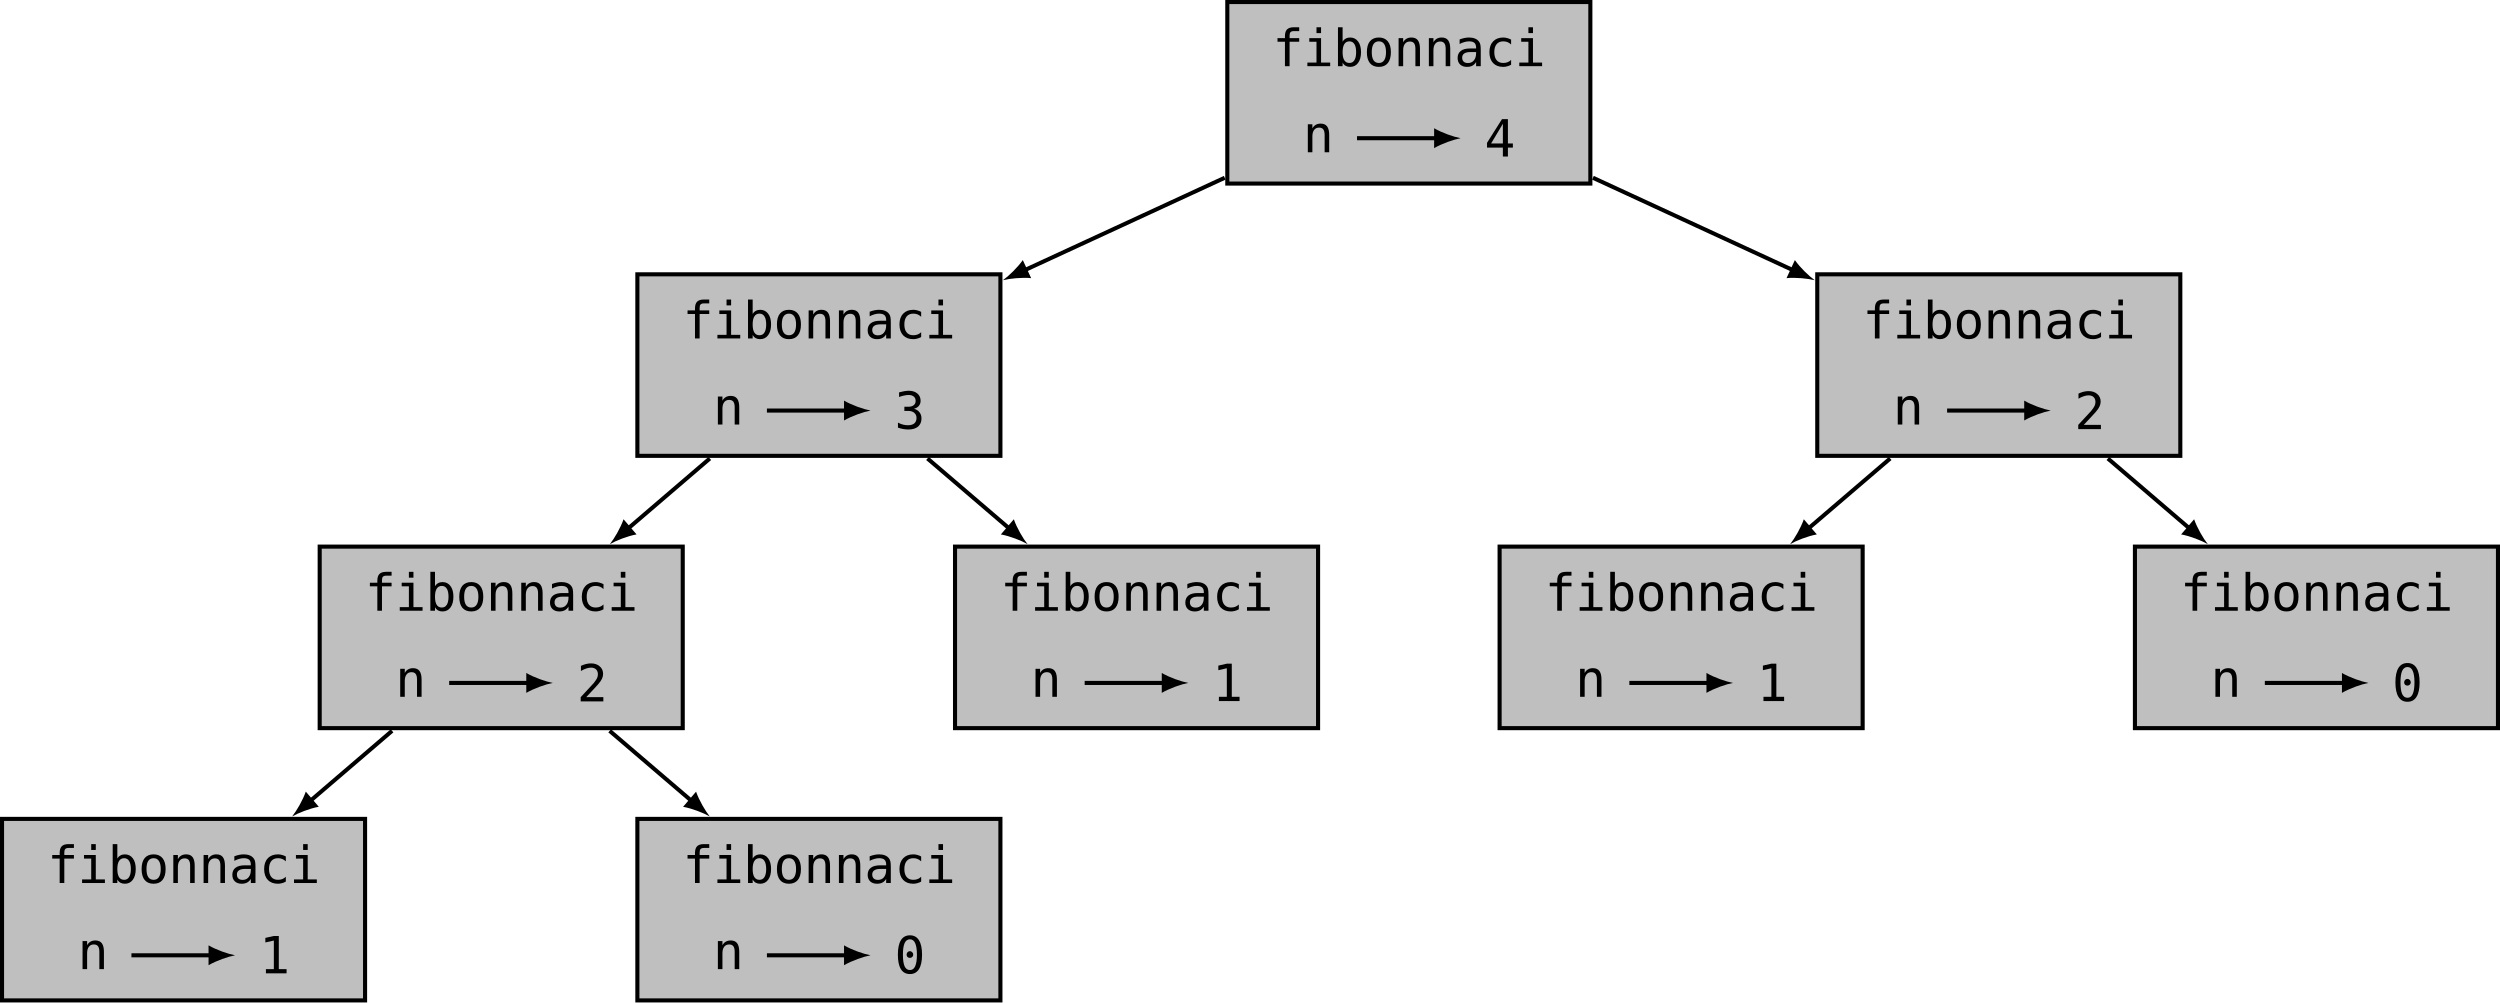
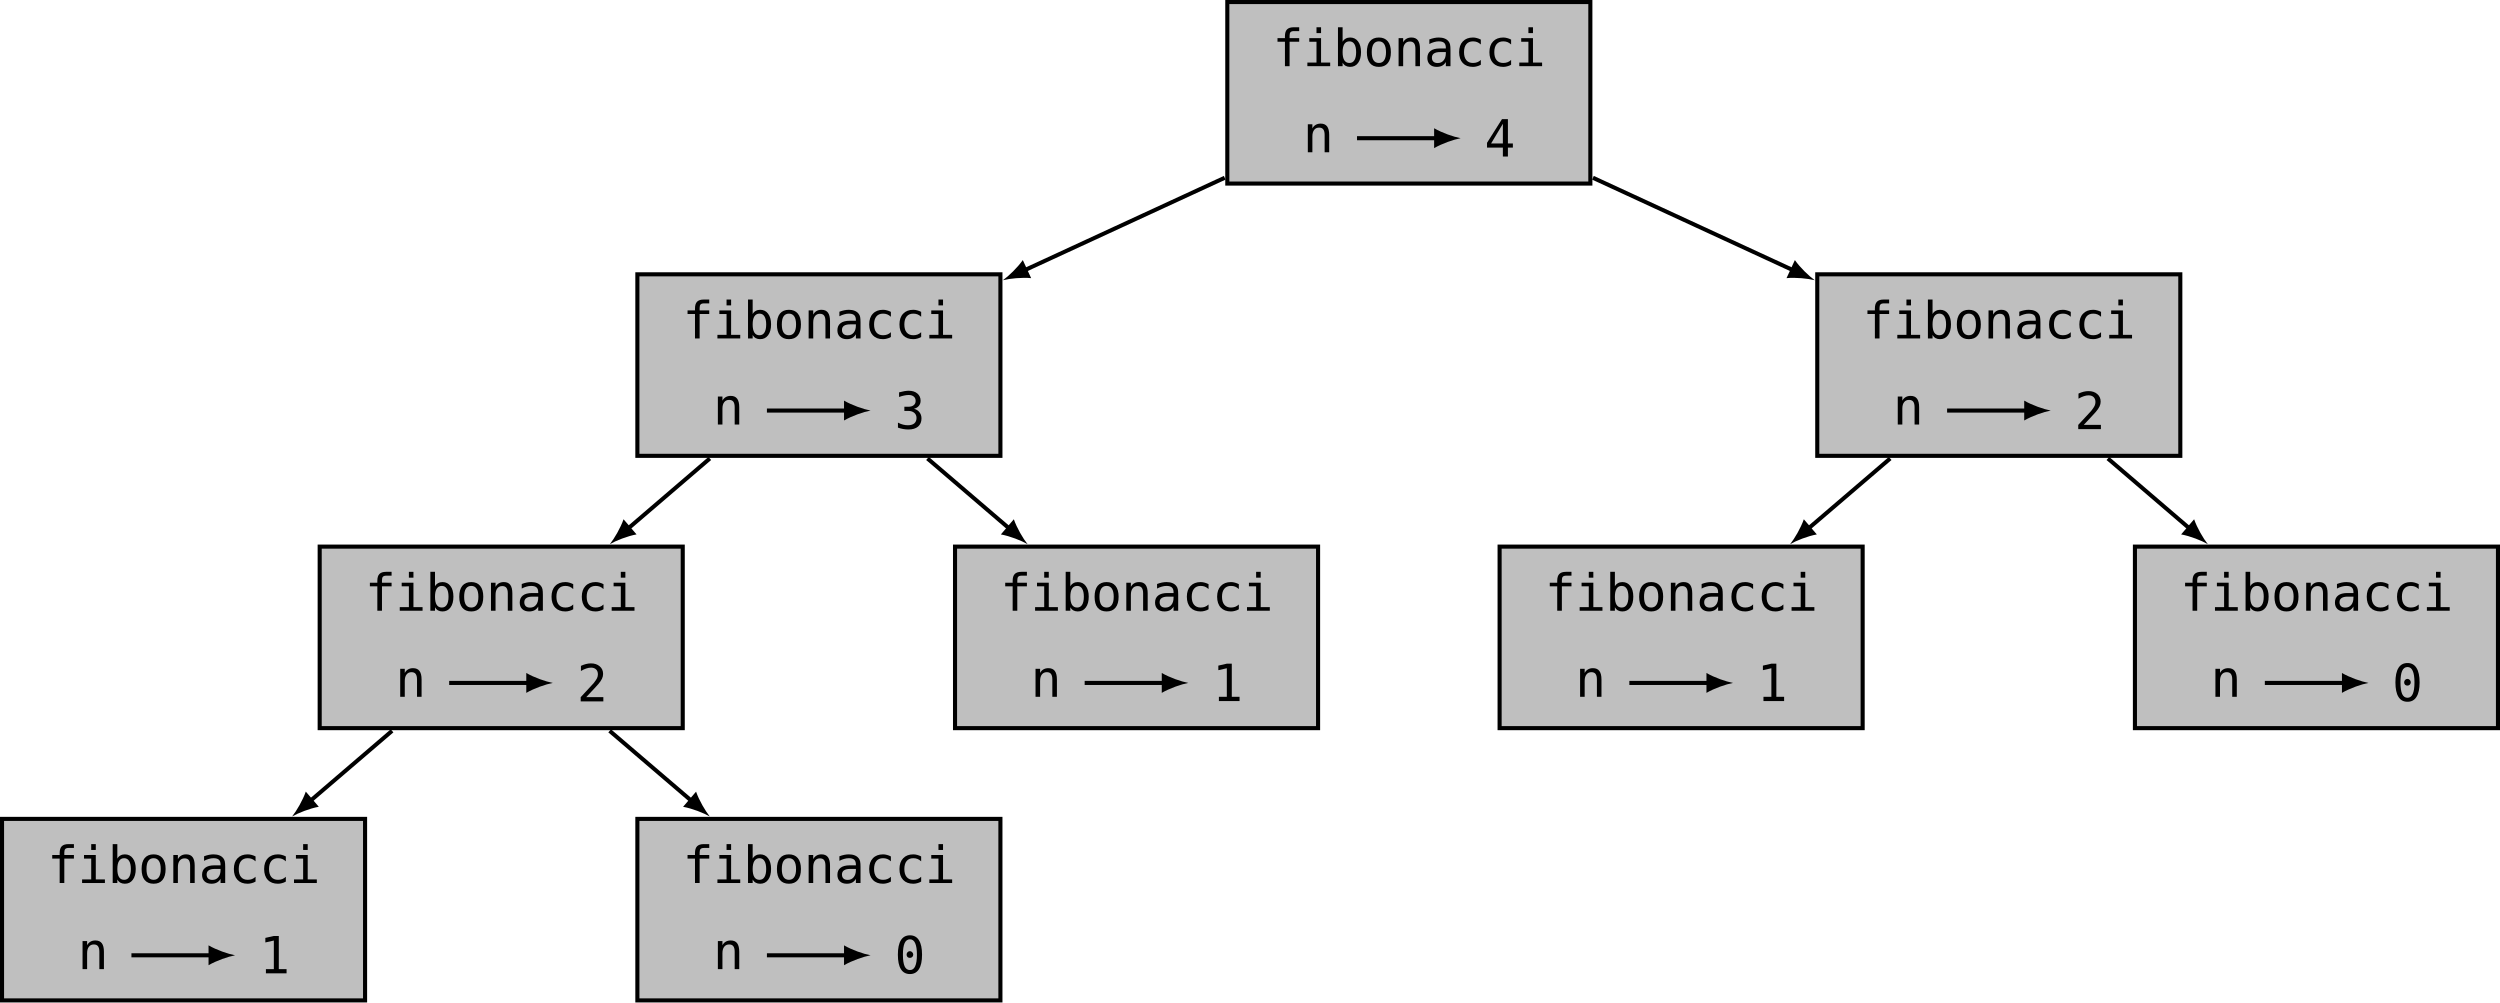
<svg xmlns="http://www.w3.org/2000/svg" xmlns:xlink="http://www.w3.org/1999/xlink" width="488.001pt" height="195.679pt" viewBox="0 0 488.001 195.679" version="1.1">
  <defs>
    <g>
      <symbol overflow="visible" id="glyph0-0">
        <path style="stroke:none;" d="M 0.516 1.766 L 0.516 -7.047 L 5.516 -7.047 L 5.516 1.766 Z M 1.062 1.219 L 4.953 1.219 L 4.953 -6.484 L 1.062 -6.484 Z M 1.062 1.219 " />
      </symbol>
      <symbol overflow="visible" id="glyph0-1">
        <path style="stroke:none;" d="M 5.188 -7.594 L 5.188 -6.844 L 4.172 -6.844 C 3.848 -6.844 3.625 -6.773 3.5 -6.641 C 3.375 -6.516 3.312 -6.285 3.312 -5.953 L 3.312 -5.469 L 5.188 -5.469 L 5.188 -4.766 L 3.312 -4.766 L 3.312 0 L 2.406 0 L 2.406 -4.766 L 0.953 -4.766 L 0.953 -5.469 L 2.406 -5.469 L 2.406 -5.844 C 2.406 -6.445 2.539 -6.891 2.812 -7.172 C 3.094 -7.453 3.523 -7.594 4.109 -7.594 Z M 5.188 -7.594 " />
      </symbol>
      <symbol overflow="visible" id="glyph0-2">
        <path style="stroke:none;" d="M 1.25 -5.469 L 3.547 -5.469 L 3.547 -0.703 L 5.328 -0.703 L 5.328 0 L 0.875 0 L 0.875 -0.703 L 2.656 -0.703 L 2.656 -4.766 L 1.25 -4.766 Z M 2.656 -7.594 L 3.547 -7.594 L 3.547 -6.453 L 2.656 -6.453 Z M 2.656 -7.594 " />
      </symbol>
      <symbol overflow="visible" id="glyph0-3">
        <path style="stroke:none;" d="M 4.484 -2.734 C 4.484 -3.43 4.367 -3.957 4.141 -4.312 C 3.922 -4.664 3.598 -4.844 3.172 -4.844 C 2.734 -4.844 2.398 -4.66 2.172 -4.297 C 1.953 -3.941 1.844 -3.422 1.844 -2.734 C 1.844 -2.035 1.953 -1.508 2.172 -1.156 C 2.398 -0.801 2.734 -0.625 3.172 -0.625 C 3.598 -0.625 3.922 -0.801 4.141 -1.156 C 4.367 -1.508 4.484 -2.035 4.484 -2.734 Z M 1.844 -4.766 C 1.988 -5.035 2.188 -5.238 2.438 -5.375 C 2.688 -5.52 2.977 -5.594 3.312 -5.594 C 3.969 -5.594 4.484 -5.336 4.859 -4.828 C 5.242 -4.328 5.438 -3.633 5.438 -2.75 C 5.438 -1.844 5.242 -1.133 4.859 -0.625 C 4.484 -0.113 3.961 0.141 3.297 0.141 C 2.973 0.141 2.688 0.07 2.438 -0.062 C 2.188 -0.207 1.988 -0.414 1.844 -0.688 L 1.844 0 L 0.938 0 L 0.938 -7.594 L 1.844 -7.594 Z M 1.844 -4.766 " />
      </symbol>
      <symbol overflow="visible" id="glyph0-4">
        <path style="stroke:none;" d="M 3.016 -4.844 C 2.555 -4.844 2.207 -4.664 1.969 -4.312 C 1.738 -3.957 1.625 -3.43 1.625 -2.734 C 1.625 -2.035 1.738 -1.508 1.969 -1.156 C 2.207 -0.801 2.555 -0.625 3.016 -0.625 C 3.473 -0.625 3.816 -0.801 4.047 -1.156 C 4.285 -1.508 4.406 -2.035 4.406 -2.734 C 4.406 -3.43 4.285 -3.957 4.047 -4.312 C 3.816 -4.664 3.473 -4.844 3.016 -4.844 Z M 3.016 -5.594 C 3.766 -5.594 4.344 -5.348 4.75 -4.859 C 5.156 -4.367 5.359 -3.66 5.359 -2.734 C 5.359 -1.797 5.156 -1.082 4.75 -0.594 C 4.352 -0.102 3.773 0.141 3.016 0.141 C 2.254 0.141 1.672 -0.102 1.266 -0.594 C 0.867 -1.082 0.672 -1.797 0.672 -2.734 C 0.672 -3.66 0.867 -4.367 1.266 -4.859 C 1.672 -5.348 2.254 -5.594 3.016 -5.594 Z M 3.016 -5.594 " />
      </symbol>
      <symbol overflow="visible" id="glyph0-5">
        <path style="stroke:none;" d="M 5.125 -3.391 L 5.125 0 L 4.234 0 L 4.234 -3.391 C 4.234 -3.879 4.145 -4.238 3.969 -4.469 C 3.801 -4.695 3.531 -4.812 3.156 -4.812 C 2.738 -4.812 2.414 -4.66 2.188 -4.359 C 1.957 -4.066 1.844 -3.645 1.844 -3.094 L 1.844 0 L 0.953 0 L 0.953 -5.469 L 1.844 -5.469 L 1.844 -4.656 C 2.008 -4.969 2.227 -5.203 2.5 -5.359 C 2.77 -5.516 3.094 -5.594 3.469 -5.594 C 4.031 -5.594 4.445 -5.41 4.719 -5.047 C 4.988 -4.68 5.125 -4.129 5.125 -3.391 Z M 5.125 -3.391 " />
      </symbol>
      <symbol overflow="visible" id="glyph0-6">
        <path style="stroke:none;" d="M 3.422 -2.75 L 3.125 -2.75 C 2.602 -2.75 2.207 -2.656 1.938 -2.469 C 1.676 -2.289 1.547 -2.02 1.547 -1.656 C 1.547 -1.32 1.645 -1.062 1.844 -0.875 C 2.039 -0.695 2.316 -0.609 2.672 -0.609 C 3.16 -0.609 3.547 -0.781 3.828 -1.125 C 4.117 -1.469 4.266 -1.941 4.266 -2.547 L 4.266 -2.75 Z M 5.172 -3.125 L 5.172 0 L 4.266 0 L 4.266 -0.812 C 4.078 -0.488 3.836 -0.25 3.547 -0.094 C 3.254 0.062 2.898 0.141 2.484 0.141 C 1.922 0.141 1.473 -0.016 1.141 -0.328 C 0.816 -0.641 0.656 -1.062 0.656 -1.594 C 0.656 -2.195 0.859 -2.656 1.266 -2.969 C 1.672 -3.289 2.27 -3.453 3.062 -3.453 L 4.266 -3.453 L 4.266 -3.594 C 4.266 -4.031 4.156 -4.348 3.938 -4.547 C 3.719 -4.742 3.367 -4.844 2.891 -4.844 C 2.586 -4.844 2.281 -4.797 1.969 -4.703 C 1.656 -4.617 1.348 -4.492 1.047 -4.328 L 1.047 -5.219 C 1.379 -5.344 1.695 -5.438 2 -5.5 C 2.312 -5.562 2.609 -5.594 2.891 -5.594 C 3.336 -5.594 3.723 -5.523 4.047 -5.391 C 4.367 -5.266 4.629 -5.066 4.828 -4.797 C 4.953 -4.641 5.039 -4.441 5.094 -4.203 C 5.145 -3.961 5.172 -3.602 5.172 -3.125 Z M 5.172 -3.125 " />
      </symbol>
      <symbol overflow="visible" id="glyph0-7">
        <path style="stroke:none;" d="M 5.188 -0.281 C 4.938 -0.133 4.68 -0.031 4.422 0.031 C 4.172 0.102 3.914 0.141 3.656 0.141 C 2.812 0.141 2.148 -0.109 1.672 -0.609 C 1.191 -1.117 0.953 -1.828 0.953 -2.734 C 0.953 -3.629 1.191 -4.328 1.672 -4.828 C 2.148 -5.336 2.812 -5.594 3.656 -5.594 C 3.914 -5.594 4.172 -5.555 4.422 -5.484 C 4.672 -5.422 4.926 -5.32 5.188 -5.188 L 5.188 -4.234 C 4.945 -4.453 4.707 -4.609 4.469 -4.703 C 4.227 -4.797 3.957 -4.844 3.656 -4.844 C 3.094 -4.844 2.66 -4.66 2.359 -4.297 C 2.055 -3.93 1.906 -3.41 1.906 -2.734 C 1.906 -2.055 2.055 -1.535 2.359 -1.172 C 2.66 -0.805 3.094 -0.625 3.656 -0.625 C 3.969 -0.625 4.242 -0.672 4.484 -0.766 C 4.734 -0.859 4.969 -1.008 5.188 -1.219 Z M 5.188 -0.281 " />
      </symbol>
      <symbol overflow="visible" id="glyph0-8">
        <path style="stroke:none;" d="M 3.594 -6.391 L 1.297 -2.547 L 3.594 -2.547 Z M 3.422 -7.297 L 4.578 -7.297 L 4.578 -2.547 L 5.547 -2.547 L 5.547 -1.734 L 4.578 -1.734 L 4.578 0 L 3.594 0 L 3.594 -1.734 L 0.5 -1.734 L 0.5 -2.672 Z M 3.422 -7.297 " />
      </symbol>
      <symbol overflow="visible" id="glyph0-9">
        <path style="stroke:none;" d="M 3.797 -3.906 C 4.266 -3.781 4.625 -3.551 4.875 -3.219 C 5.133 -2.895 5.266 -2.492 5.266 -2.016 C 5.266 -1.336 5.039 -0.805 4.594 -0.422 C 4.145 -0.047 3.52 0.141 2.719 0.141 C 2.383 0.141 2.039 0.109 1.688 0.047 C 1.344 -0.016 1.004 -0.102 0.672 -0.219 L 0.672 -1.203 C 1.004 -1.023 1.332 -0.895 1.656 -0.812 C 1.977 -0.727 2.297 -0.688 2.609 -0.688 C 3.148 -0.688 3.566 -0.805 3.859 -1.047 C 4.148 -1.297 4.297 -1.648 4.297 -2.109 C 4.297 -2.535 4.148 -2.867 3.859 -3.109 C 3.566 -3.359 3.176 -3.484 2.688 -3.484 L 1.922 -3.484 L 1.922 -4.297 L 2.688 -4.297 C 3.133 -4.297 3.484 -4.395 3.734 -4.594 C 3.992 -4.789 4.125 -5.07 4.125 -5.438 C 4.125 -5.801 4.004 -6.082 3.766 -6.281 C 3.523 -6.488 3.191 -6.594 2.766 -6.594 C 2.473 -6.594 2.172 -6.555 1.859 -6.484 C 1.547 -6.422 1.223 -6.328 0.891 -6.203 L 0.891 -7.109 C 1.285 -7.211 1.633 -7.289 1.938 -7.344 C 2.25 -7.395 2.523 -7.422 2.766 -7.422 C 3.473 -7.422 4.035 -7.242 4.453 -6.891 C 4.879 -6.535 5.094 -6.062 5.094 -5.469 C 5.094 -5.07 4.977 -4.738 4.75 -4.469 C 4.531 -4.195 4.211 -4.008 3.797 -3.906 Z M 3.797 -3.906 " />
      </symbol>
      <symbol overflow="visible" id="glyph0-10">
        <path style="stroke:none;" d="M 1.828 -0.828 L 5.172 -0.828 L 5.172 0 L 0.75 0 L 0.75 -0.828 C 1.352 -1.473 1.879 -2.039 2.328 -2.531 C 2.785 -3.02 3.102 -3.363 3.281 -3.562 C 3.602 -3.969 3.82 -4.289 3.938 -4.531 C 4.051 -4.781 4.109 -5.031 4.109 -5.281 C 4.109 -5.695 3.988 -6.02 3.75 -6.25 C 3.508 -6.477 3.18 -6.594 2.766 -6.594 C 2.473 -6.594 2.16 -6.535 1.828 -6.422 C 1.504 -6.316 1.16 -6.156 0.797 -5.938 L 0.797 -6.938 C 1.129 -7.094 1.457 -7.211 1.781 -7.297 C 2.113 -7.379 2.438 -7.422 2.75 -7.422 C 3.457 -7.422 4.031 -7.227 4.469 -6.844 C 4.906 -6.469 5.125 -5.973 5.125 -5.359 C 5.125 -5.047 5.051 -4.734 4.906 -4.422 C 4.758 -4.109 4.523 -3.766 4.203 -3.391 C 4.016 -3.18 3.75 -2.891 3.406 -2.516 C 3.062 -2.141 2.535 -1.578 1.828 -0.828 Z M 1.828 -0.828 " />
      </symbol>
      <symbol overflow="visible" id="glyph0-11">
        <path style="stroke:none;" d="M 1.312 -0.828 L 2.859 -0.828 L 2.859 -6.406 L 1.203 -6.031 L 1.203 -6.922 L 2.844 -7.297 L 3.828 -7.297 L 3.828 -0.828 L 5.344 -0.828 L 5.344 0 L 1.312 0 Z M 1.312 -0.828 " />
      </symbol>
      <symbol overflow="visible" id="glyph0-12">
        <path style="stroke:none;" d="M 2.359 -3.656 C 2.359 -3.844 2.422 -4 2.547 -4.125 C 2.672 -4.258 2.82 -4.328 3 -4.328 C 3.176 -4.328 3.328 -4.258 3.453 -4.125 C 3.586 -4 3.656 -3.844 3.656 -3.656 C 3.656 -3.477 3.594 -3.328 3.469 -3.203 C 3.344 -3.078 3.188 -3.016 3 -3.016 C 2.812 -3.016 2.656 -3.07 2.531 -3.188 C 2.414 -3.312 2.359 -3.469 2.359 -3.656 Z M 3.016 -6.641 C 2.547 -6.641 2.195 -6.391 1.969 -5.891 C 1.75 -5.398 1.641 -4.648 1.641 -3.641 C 1.641 -2.629 1.75 -1.875 1.969 -1.375 C 2.195 -0.883 2.547 -0.641 3.016 -0.641 C 3.473 -0.641 3.812 -0.883 4.031 -1.375 C 4.258 -1.875 4.375 -2.629 4.375 -3.641 C 4.375 -4.648 4.258 -5.398 4.031 -5.891 C 3.812 -6.391 3.473 -6.641 3.016 -6.641 Z M 3.016 -7.422 C 3.785 -7.422 4.367 -7.102 4.766 -6.469 C 5.172 -5.832 5.375 -4.891 5.375 -3.641 C 5.375 -2.391 5.172 -1.445 4.766 -0.812 C 4.367 -0.176 3.785 0.141 3.016 0.141 C 2.234 0.141 1.645 -0.176 1.25 -0.812 C 0.852 -1.445 0.656 -2.391 0.656 -3.641 C 0.656 -4.891 0.852 -5.832 1.25 -6.469 C 1.645 -7.102 2.234 -7.422 3.016 -7.422 Z M 3.016 -7.422 " />
      </symbol>
    </g>
  </defs>
  <g id="surface1">
    <path style="fill-rule:nonzero;fill:rgb(75%,75%,75%);fill-opacity:1;stroke-width:0.797;stroke-linecap:butt;stroke-linejoin:miter;stroke:rgb(0%,0%,0%);stroke-opacity:1;stroke-miterlimit:10;" d="M 35.432 17.717 L -35.435 17.717 L -35.435 -17.717 L 35.432 -17.717 Z M 35.432 17.717 " transform="matrix(1,0,0,-1,275.005,18.115)" />
    <g style="fill:rgb(0%,0%,0%);fill-opacity:1;">
      <use xlink:href="#glyph0-1" x="248.415" y="12.916" />
      <use xlink:href="#glyph0-2" x="254.324" y="12.916" />
      <use xlink:href="#glyph0-3" x="260.234" y="12.916" />
      <use xlink:href="#glyph0-4" x="266.143" y="12.916" />
      <use xlink:href="#glyph0-5" x="272.053" y="12.916" />
-       <use xlink:href="#glyph0-5" x="277.962" y="12.916" />
-       <use xlink:href="#glyph0-6" x="283.871" y="12.916" />
+       <use xlink:href="#glyph0-6" x="277.962" y="12.916" />
+       <use xlink:href="#glyph0-7" x="283.871" y="12.916" />
      <use xlink:href="#glyph0-7" x="289.781" y="12.916" />
      <use xlink:href="#glyph0-2" x="295.69" y="12.916" />
    </g>
    <g style="fill:rgb(0%,0%,0%);fill-opacity:1;">
      <use xlink:href="#glyph0-5" x="254.334" y="29.722" />
    </g>
    <g style="fill:rgb(0%,0%,0%);fill-opacity:1;">
      <use xlink:href="#glyph0-8" x="289.767" y="30.551" />
    </g>
    <path style="fill:none;stroke-width:0.797;stroke-linecap:butt;stroke-linejoin:miter;stroke:rgb(0%,0%,0%);stroke-opacity:1;stroke-miterlimit:10;" d="M -10.114 -8.862 L 5.452 -8.862 " transform="matrix(1,0,0,-1,275.005,18.115)" />
    <path style=" stroke:none;fill-rule:nonzero;fill:rgb(0%,0%,0%);fill-opacity:1;" d="M 285.121 26.977 C 283.738 26.715 281.496 25.941 279.941 25.031 L 279.941 28.918 C 281.496 28.012 283.738 27.234 285.121 26.977 " />
    <path style="fill-rule:nonzero;fill:rgb(75%,75%,75%);fill-opacity:1;stroke-width:0.797;stroke-linecap:butt;stroke-linejoin:miter;stroke:rgb(0%,0%,0%);stroke-opacity:1;stroke-miterlimit:10;" d="M -79.724 -35.432 L -150.591 -35.432 L -150.591 -70.865 L -79.724 -70.865 Z M -79.724 -35.432 " transform="matrix(1,0,0,-1,275.005,18.115)" />
    <g style="fill:rgb(0%,0%,0%);fill-opacity:1;">
      <use xlink:href="#glyph0-1" x="133.257" y="66.065" />
      <use xlink:href="#glyph0-2" x="139.166" y="66.065" />
      <use xlink:href="#glyph0-3" x="145.076" y="66.065" />
      <use xlink:href="#glyph0-4" x="150.985" y="66.065" />
      <use xlink:href="#glyph0-5" x="156.895" y="66.065" />
-       <use xlink:href="#glyph0-5" x="162.804" y="66.065" />
-       <use xlink:href="#glyph0-6" x="168.713" y="66.065" />
+       <use xlink:href="#glyph0-6" x="162.804" y="66.065" />
+       <use xlink:href="#glyph0-7" x="168.713" y="66.065" />
      <use xlink:href="#glyph0-7" x="174.623" y="66.065" />
      <use xlink:href="#glyph0-2" x="180.532" y="66.065" />
    </g>
    <g style="fill:rgb(0%,0%,0%);fill-opacity:1;">
      <use xlink:href="#glyph0-5" x="139.176" y="82.871" />
    </g>
    <g style="fill:rgb(0%,0%,0%);fill-opacity:1;">
      <use xlink:href="#glyph0-9" x="174.609" y="83.696" />
    </g>
    <path style="fill:none;stroke-width:0.797;stroke-linecap:butt;stroke-linejoin:miter;stroke:rgb(0%,0%,0%);stroke-opacity:1;stroke-miterlimit:10;" d="M -125.302 -62.026 L -109.732 -62.026 " transform="matrix(1,0,0,-1,275.005,18.115)" />
    <path style=" stroke:none;fill-rule:nonzero;fill:rgb(0%,0%,0%);fill-opacity:1;" d="M 169.934 80.141 C 168.555 79.883 166.309 79.105 164.754 78.199 L 164.754 82.082 C 166.309 81.176 168.555 80.398 169.934 80.141 " />
    <path style="fill-rule:nonzero;fill:rgb(75%,75%,75%);fill-opacity:1;stroke-width:0.797;stroke-linecap:butt;stroke-linejoin:miter;stroke:rgb(0%,0%,0%);stroke-opacity:1;stroke-miterlimit:10;" d="M 150.593 -35.432 L 79.725 -35.432 L 79.725 -70.865 L 150.593 -70.865 Z M 150.593 -35.432 " transform="matrix(1,0,0,-1,275.005,18.115)" />
    <g style="fill:rgb(0%,0%,0%);fill-opacity:1;">
      <use xlink:href="#glyph0-1" x="363.572" y="66.065" />
      <use xlink:href="#glyph0-2" x="369.481" y="66.065" />
      <use xlink:href="#glyph0-3" x="375.391" y="66.065" />
      <use xlink:href="#glyph0-4" x="381.3" y="66.065" />
      <use xlink:href="#glyph0-5" x="387.21" y="66.065" />
-       <use xlink:href="#glyph0-5" x="393.119" y="66.065" />
-       <use xlink:href="#glyph0-6" x="399.028" y="66.065" />
+       <use xlink:href="#glyph0-6" x="393.119" y="66.065" />
+       <use xlink:href="#glyph0-7" x="399.028" y="66.065" />
      <use xlink:href="#glyph0-7" x="404.938" y="66.065" />
      <use xlink:href="#glyph0-2" x="410.847" y="66.065" />
    </g>
    <g style="fill:rgb(0%,0%,0%);fill-opacity:1;">
      <use xlink:href="#glyph0-5" x="369.491" y="82.871" />
    </g>
    <g style="fill:rgb(0%,0%,0%);fill-opacity:1;">
      <use xlink:href="#glyph0-10" x="404.924" y="83.765" />
    </g>
    <path style="fill:none;stroke-width:0.797;stroke-linecap:butt;stroke-linejoin:miter;stroke:rgb(0%,0%,0%);stroke-opacity:1;stroke-miterlimit:10;" d="M 105.069 -62.026 L 120.64 -62.026 " transform="matrix(1,0,0,-1,275.005,18.115)" />
    <path style=" stroke:none;fill-rule:nonzero;fill:rgb(0%,0%,0%);fill-opacity:1;" d="M 400.305 80.141 C 398.926 79.883 396.68 79.105 395.125 78.199 L 395.125 82.082 C 396.68 81.176 398.926 80.398 400.305 80.141 " />
    <path style="fill-rule:nonzero;fill:rgb(75%,75%,75%);fill-opacity:1;stroke-width:0.797;stroke-linecap:butt;stroke-linejoin:miter;stroke:rgb(0%,0%,0%);stroke-opacity:1;stroke-miterlimit:10;" d="M -141.735 -88.584 L -212.603 -88.584 L -212.603 -124.018 L -141.735 -124.018 Z M -141.735 -88.584 " transform="matrix(1,0,0,-1,275.005,18.115)" />
    <g style="fill:rgb(0%,0%,0%);fill-opacity:1;">
      <use xlink:href="#glyph0-1" x="71.249" y="119.215" />
      <use xlink:href="#glyph0-2" x="77.158" y="119.215" />
      <use xlink:href="#glyph0-3" x="83.068" y="119.215" />
      <use xlink:href="#glyph0-4" x="88.977" y="119.215" />
      <use xlink:href="#glyph0-5" x="94.887" y="119.215" />
-       <use xlink:href="#glyph0-5" x="100.796" y="119.215" />
-       <use xlink:href="#glyph0-6" x="106.705" y="119.215" />
+       <use xlink:href="#glyph0-6" x="100.796" y="119.215" />
+       <use xlink:href="#glyph0-7" x="106.705" y="119.215" />
      <use xlink:href="#glyph0-7" x="112.615" y="119.215" />
      <use xlink:href="#glyph0-2" x="118.524" y="119.215" />
    </g>
    <g style="fill:rgb(0%,0%,0%);fill-opacity:1;">
      <use xlink:href="#glyph0-5" x="77.168" y="136.021" />
    </g>
    <g style="fill:rgb(0%,0%,0%);fill-opacity:1;">
      <use xlink:href="#glyph0-10" x="112.601" y="136.915" />
    </g>
    <path style="fill:none;stroke-width:0.797;stroke-linecap:butt;stroke-linejoin:miter;stroke:rgb(0%,0%,0%);stroke-opacity:1;stroke-miterlimit:10;" d="M -187.325 -115.194 L -171.755 -115.194 " transform="matrix(1,0,0,-1,275.005,18.115)" />
    <path style=" stroke:none;fill-rule:nonzero;fill:rgb(0%,0%,0%);fill-opacity:1;" d="M 107.91 133.305 C 106.531 133.047 104.285 132.27 102.73 131.363 L 102.73 135.25 C 104.285 134.344 106.531 133.566 107.91 133.305 " />
    <path style="fill-rule:nonzero;fill:rgb(75%,75%,75%);fill-opacity:1;stroke-width:0.797;stroke-linecap:butt;stroke-linejoin:miter;stroke:rgb(0%,0%,0%);stroke-opacity:1;stroke-miterlimit:10;" d="M -17.716 -88.584 L -88.583 -88.584 L -88.583 -124.018 L -17.716 -124.018 Z M -17.716 -88.584 " transform="matrix(1,0,0,-1,275.005,18.115)" />
    <g style="fill:rgb(0%,0%,0%);fill-opacity:1;">
      <use xlink:href="#glyph0-1" x="195.265" y="119.215" />
      <use xlink:href="#glyph0-2" x="201.174" y="119.215" />
      <use xlink:href="#glyph0-3" x="207.084" y="119.215" />
      <use xlink:href="#glyph0-4" x="212.993" y="119.215" />
      <use xlink:href="#glyph0-5" x="218.903" y="119.215" />
-       <use xlink:href="#glyph0-5" x="224.812" y="119.215" />
-       <use xlink:href="#glyph0-6" x="230.721" y="119.215" />
+       <use xlink:href="#glyph0-6" x="224.812" y="119.215" />
+       <use xlink:href="#glyph0-7" x="230.721" y="119.215" />
      <use xlink:href="#glyph0-7" x="236.631" y="119.215" />
      <use xlink:href="#glyph0-2" x="242.54" y="119.215" />
    </g>
    <g style="fill:rgb(0%,0%,0%);fill-opacity:1;">
      <use xlink:href="#glyph0-5" x="201.184" y="136.021" />
    </g>
    <g style="fill:rgb(0%,0%,0%);fill-opacity:1;">
      <use xlink:href="#glyph0-11" x="236.617" y="136.85" />
    </g>
    <path style="fill:none;stroke-width:0.797;stroke-linecap:butt;stroke-linejoin:miter;stroke:rgb(0%,0%,0%);stroke-opacity:1;stroke-miterlimit:10;" d="M -63.278 -115.194 L -47.708 -115.194 " transform="matrix(1,0,0,-1,275.005,18.115)" />
    <path style=" stroke:none;fill-rule:nonzero;fill:rgb(0%,0%,0%);fill-opacity:1;" d="M 231.957 133.305 C 230.578 133.047 228.332 132.27 226.777 131.363 L 226.777 135.25 C 228.332 134.344 230.578 133.566 231.957 133.305 " />
    <path style="fill-rule:nonzero;fill:rgb(75%,75%,75%);fill-opacity:1;stroke-width:0.797;stroke-linecap:butt;stroke-linejoin:miter;stroke:rgb(0%,0%,0%);stroke-opacity:1;stroke-miterlimit:10;" d="M 88.585 -88.584 L 17.718 -88.584 L 17.718 -124.018 L 88.585 -124.018 Z M 88.585 -88.584 " transform="matrix(1,0,0,-1,275.005,18.115)" />
    <g style="fill:rgb(0%,0%,0%);fill-opacity:1;">
      <use xlink:href="#glyph0-1" x="301.564" y="119.215" />
      <use xlink:href="#glyph0-2" x="307.473" y="119.215" />
      <use xlink:href="#glyph0-3" x="313.383" y="119.215" />
      <use xlink:href="#glyph0-4" x="319.292" y="119.215" />
      <use xlink:href="#glyph0-5" x="325.202" y="119.215" />
-       <use xlink:href="#glyph0-5" x="331.111" y="119.215" />
-       <use xlink:href="#glyph0-6" x="337.02" y="119.215" />
+       <use xlink:href="#glyph0-6" x="331.111" y="119.215" />
+       <use xlink:href="#glyph0-7" x="337.02" y="119.215" />
      <use xlink:href="#glyph0-7" x="342.93" y="119.215" />
      <use xlink:href="#glyph0-2" x="348.839" y="119.215" />
    </g>
    <g style="fill:rgb(0%,0%,0%);fill-opacity:1;">
      <use xlink:href="#glyph0-5" x="307.483" y="136.021" />
    </g>
    <g style="fill:rgb(0%,0%,0%);fill-opacity:1;">
      <use xlink:href="#glyph0-11" x="342.916" y="136.85" />
    </g>
    <path style="fill:none;stroke-width:0.797;stroke-linecap:butt;stroke-linejoin:miter;stroke:rgb(0%,0%,0%);stroke-opacity:1;stroke-miterlimit:10;" d="M 43.046 -115.194 L 58.616 -115.194 " transform="matrix(1,0,0,-1,275.005,18.115)" />
    <path style=" stroke:none;fill-rule:nonzero;fill:rgb(0%,0%,0%);fill-opacity:1;" d="M 338.285 133.305 C 336.902 133.047 334.656 132.27 333.102 131.363 L 333.102 135.25 C 334.656 134.344 336.902 133.566 338.285 133.305 " />
    <path style="fill-rule:nonzero;fill:rgb(75%,75%,75%);fill-opacity:1;stroke-width:0.797;stroke-linecap:butt;stroke-linejoin:miter;stroke:rgb(0%,0%,0%);stroke-opacity:1;stroke-miterlimit:10;" d="M 212.6 -88.584 L 141.733 -88.584 L 141.733 -124.018 L 212.6 -124.018 Z M 212.6 -88.584 " transform="matrix(1,0,0,-1,275.005,18.115)" />
    <g style="fill:rgb(0%,0%,0%);fill-opacity:1;">
      <use xlink:href="#glyph0-1" x="425.58" y="119.215" />
      <use xlink:href="#glyph0-2" x="431.489" y="119.215" />
      <use xlink:href="#glyph0-3" x="437.399" y="119.215" />
      <use xlink:href="#glyph0-4" x="443.308" y="119.215" />
      <use xlink:href="#glyph0-5" x="449.218" y="119.215" />
-       <use xlink:href="#glyph0-5" x="455.127" y="119.215" />
-       <use xlink:href="#glyph0-6" x="461.036" y="119.215" />
+       <use xlink:href="#glyph0-6" x="455.127" y="119.215" />
+       <use xlink:href="#glyph0-7" x="461.036" y="119.215" />
      <use xlink:href="#glyph0-7" x="466.946" y="119.215" />
      <use xlink:href="#glyph0-2" x="472.855" y="119.215" />
    </g>
    <g style="fill:rgb(0%,0%,0%);fill-opacity:1;">
      <use xlink:href="#glyph0-5" x="431.499" y="136.021" />
    </g>
    <g style="fill:rgb(0%,0%,0%);fill-opacity:1;">
      <use xlink:href="#glyph0-12" x="466.932" y="136.845" />
    </g>
    <path style="fill:none;stroke-width:0.797;stroke-linecap:butt;stroke-linejoin:miter;stroke:rgb(0%,0%,0%);stroke-opacity:1;stroke-miterlimit:10;" d="M 167.093 -115.194 L 182.663 -115.194 " transform="matrix(1,0,0,-1,275.005,18.115)" />
    <path style=" stroke:none;fill-rule:nonzero;fill:rgb(0%,0%,0%);fill-opacity:1;" d="M 462.328 133.305 C 460.949 133.047 458.703 132.27 457.148 131.363 L 457.148 135.25 C 458.703 134.344 460.949 133.566 462.328 133.305 " />
    <path style="fill-rule:nonzero;fill:rgb(75%,75%,75%);fill-opacity:1;stroke-width:0.797;stroke-linecap:butt;stroke-linejoin:miter;stroke:rgb(0%,0%,0%);stroke-opacity:1;stroke-miterlimit:10;" d="M -203.743 -141.733 L -274.61 -141.733 L -274.61 -177.166 L -203.743 -177.166 Z M -203.743 -141.733 " transform="matrix(1,0,0,-1,275.005,18.115)" />
    <g style="fill:rgb(0%,0%,0%);fill-opacity:1;">
      <use xlink:href="#glyph0-1" x="9.241" y="172.365" />
      <use xlink:href="#glyph0-2" x="15.15" y="172.365" />
      <use xlink:href="#glyph0-3" x="21.06" y="172.365" />
      <use xlink:href="#glyph0-4" x="26.969" y="172.365" />
      <use xlink:href="#glyph0-5" x="32.879" y="172.365" />
-       <use xlink:href="#glyph0-5" x="38.788" y="172.365" />
-       <use xlink:href="#glyph0-6" x="44.697" y="172.365" />
+       <use xlink:href="#glyph0-6" x="38.788" y="172.365" />
+       <use xlink:href="#glyph0-7" x="44.697" y="172.365" />
      <use xlink:href="#glyph0-7" x="50.607" y="172.365" />
      <use xlink:href="#glyph0-2" x="56.516" y="172.365" />
    </g>
    <g style="fill:rgb(0%,0%,0%);fill-opacity:1;">
      <use xlink:href="#glyph0-5" x="15.161" y="189.171" />
    </g>
    <g style="fill:rgb(0%,0%,0%);fill-opacity:1;">
      <use xlink:href="#glyph0-11" x="50.594" y="190" />
    </g>
    <path style="fill:none;stroke-width:0.797;stroke-linecap:butt;stroke-linejoin:miter;stroke:rgb(0%,0%,0%);stroke-opacity:1;stroke-miterlimit:10;" d="M -249.349 -168.362 L -233.778 -168.358 " transform="matrix(1,0,0,-1,275.005,18.115)" />
    <path style=" stroke:none;fill-rule:nonzero;fill:rgb(0%,0%,0%);fill-opacity:1;" d="M 45.891 186.473 C 44.508 186.211 42.262 185.438 40.707 184.531 L 40.707 188.414 C 42.262 187.508 44.508 186.73 45.891 186.473 " />
    <path style="fill-rule:nonzero;fill:rgb(75%,75%,75%);fill-opacity:1;stroke-width:0.797;stroke-linecap:butt;stroke-linejoin:miter;stroke:rgb(0%,0%,0%);stroke-opacity:1;stroke-miterlimit:10;" d="M -79.724 -141.733 L -150.591 -141.733 L -150.591 -177.166 L -79.724 -177.166 Z M -79.724 -141.733 " transform="matrix(1,0,0,-1,275.005,18.115)" />
    <g style="fill:rgb(0%,0%,0%);fill-opacity:1;">
      <use xlink:href="#glyph0-1" x="133.257" y="172.365" />
      <use xlink:href="#glyph0-2" x="139.166" y="172.365" />
      <use xlink:href="#glyph0-3" x="145.076" y="172.365" />
      <use xlink:href="#glyph0-4" x="150.985" y="172.365" />
      <use xlink:href="#glyph0-5" x="156.895" y="172.365" />
-       <use xlink:href="#glyph0-5" x="162.804" y="172.365" />
-       <use xlink:href="#glyph0-6" x="168.713" y="172.365" />
+       <use xlink:href="#glyph0-6" x="162.804" y="172.365" />
+       <use xlink:href="#glyph0-7" x="168.713" y="172.365" />
      <use xlink:href="#glyph0-7" x="174.623" y="172.365" />
      <use xlink:href="#glyph0-2" x="180.532" y="172.365" />
    </g>
    <g style="fill:rgb(0%,0%,0%);fill-opacity:1;">
      <use xlink:href="#glyph0-5" x="139.176" y="189.171" />
    </g>
    <g style="fill:rgb(0%,0%,0%);fill-opacity:1;">
      <use xlink:href="#glyph0-12" x="174.609" y="189.995" />
    </g>
    <path style="fill:none;stroke-width:0.797;stroke-linecap:butt;stroke-linejoin:miter;stroke:rgb(0%,0%,0%);stroke-opacity:1;stroke-miterlimit:10;" d="M -125.302 -168.362 L -109.732 -168.358 " transform="matrix(1,0,0,-1,275.005,18.115)" />
    <path style=" stroke:none;fill-rule:nonzero;fill:rgb(0%,0%,0%);fill-opacity:1;" d="M 169.934 186.473 C 168.555 186.211 166.309 185.438 164.754 184.531 L 164.754 188.414 C 166.309 187.508 168.555 186.73 169.934 186.473 " />
    <path style="fill:none;stroke-width:0.797;stroke-linecap:butt;stroke-linejoin:miter;stroke:rgb(0%,0%,0%);stroke-opacity:1;stroke-miterlimit:10;" d="M -35.939 -16.584 L -75.009 -34.631 " transform="matrix(1,0,0,-1,275.005,18.115)" />
    <path style=" stroke:none;fill-rule:nonzero;fill:rgb(0%,0%,0%);fill-opacity:1;" d="M 195.758 54.703 C 197.125 54.359 199.488 54.121 201.281 54.293 L 199.652 50.766 C 198.617 52.238 196.906 53.887 195.758 54.703 " />
    <path style="fill:none;stroke-width:0.797;stroke-linecap:butt;stroke-linejoin:miter;stroke:rgb(0%,0%,0%);stroke-opacity:1;stroke-miterlimit:10;" d="M 35.94 -16.584 L 75.011 -34.631 " transform="matrix(1,0,0,-1,275.005,18.115)" />
    <path style=" stroke:none;fill-rule:nonzero;fill:rgb(0%,0%,0%);fill-opacity:1;" d="M 354.25 54.703 C 353.105 53.887 351.391 52.238 350.359 50.766 L 348.73 54.293 C 350.52 54.121 352.887 54.359 354.25 54.703 " />
    <path style="fill:none;stroke-width:0.797;stroke-linecap:butt;stroke-linejoin:miter;stroke:rgb(0%,0%,0%);stroke-opacity:1;stroke-miterlimit:10;" d="M -136.45 -71.381 L -152.411 -85.061 " transform="matrix(1,0,0,-1,275.005,18.115)" />
    <path style=" stroke:none;fill-rule:nonzero;fill:rgb(0%,0%,0%);fill-opacity:1;" d="M 119.039 106.223 C 120.262 105.516 122.48 104.641 124.254 104.316 L 121.719 101.359 C 121.125 103.062 119.922 105.121 119.039 106.223 " />
    <path style="fill:none;stroke-width:0.797;stroke-linecap:butt;stroke-linejoin:miter;stroke:rgb(0%,0%,0%);stroke-opacity:1;stroke-miterlimit:10;" d="M -93.958 -71.381 L -77.978 -85.065 " transform="matrix(1,0,0,-1,275.005,18.115)" />
    <path style=" stroke:none;fill-rule:nonzero;fill:rgb(0%,0%,0%);fill-opacity:1;" d="M 200.582 106.223 C 199.695 105.121 198.492 103.066 197.902 101.359 L 195.367 104.32 C 197.141 104.645 199.359 105.516 200.582 106.223 " />
    <path style="fill:none;stroke-width:0.797;stroke-linecap:butt;stroke-linejoin:miter;stroke:rgb(0%,0%,0%);stroke-opacity:1;stroke-miterlimit:10;" d="M 93.956 -71.381 L 77.975 -85.065 " transform="matrix(1,0,0,-1,275.005,18.115)" />
    <path style=" stroke:none;fill-rule:nonzero;fill:rgb(0%,0%,0%);fill-opacity:1;" d="M 349.43 106.223 C 350.652 105.516 352.867 104.645 354.645 104.32 L 352.109 101.359 C 351.516 103.066 350.312 105.121 349.43 106.223 " />
    <path style="fill:none;stroke-width:0.797;stroke-linecap:butt;stroke-linejoin:miter;stroke:rgb(0%,0%,0%);stroke-opacity:1;stroke-miterlimit:10;" d="M 136.452 -71.381 L 152.413 -85.061 " transform="matrix(1,0,0,-1,275.005,18.115)" />
    <path style=" stroke:none;fill-rule:nonzero;fill:rgb(0%,0%,0%);fill-opacity:1;" d="M 430.969 106.223 C 430.086 105.121 428.883 103.062 428.293 101.359 L 425.754 104.316 C 427.531 104.641 429.75 105.516 430.969 106.223 " />
    <path style="fill:none;stroke-width:0.797;stroke-linecap:butt;stroke-linejoin:miter;stroke:rgb(0%,0%,0%);stroke-opacity:1;stroke-miterlimit:10;" d="M -198.474 -124.545 L -214.442 -138.225 " transform="matrix(1,0,0,-1,275.005,18.115)" />
    <path style=" stroke:none;fill-rule:nonzero;fill:rgb(0%,0%,0%);fill-opacity:1;" d="M 57.012 159.383 C 58.234 158.68 60.453 157.805 62.227 157.48 L 59.691 154.52 C 59.098 156.227 57.895 158.285 57.012 159.383 " />
    <path style="fill:none;stroke-width:0.797;stroke-linecap:butt;stroke-linejoin:miter;stroke:rgb(0%,0%,0%);stroke-opacity:1;stroke-miterlimit:10;" d="M -156.001 -124.545 L -140.005 -138.229 " transform="matrix(1,0,0,-1,275.005,18.115)" />
    <path style=" stroke:none;fill-rule:nonzero;fill:rgb(0%,0%,0%);fill-opacity:1;" d="M 138.551 159.383 C 137.668 158.285 136.465 156.23 135.871 154.527 L 133.34 157.488 C 135.113 157.809 137.332 158.68 138.551 159.383 " />
  </g>
</svg>
